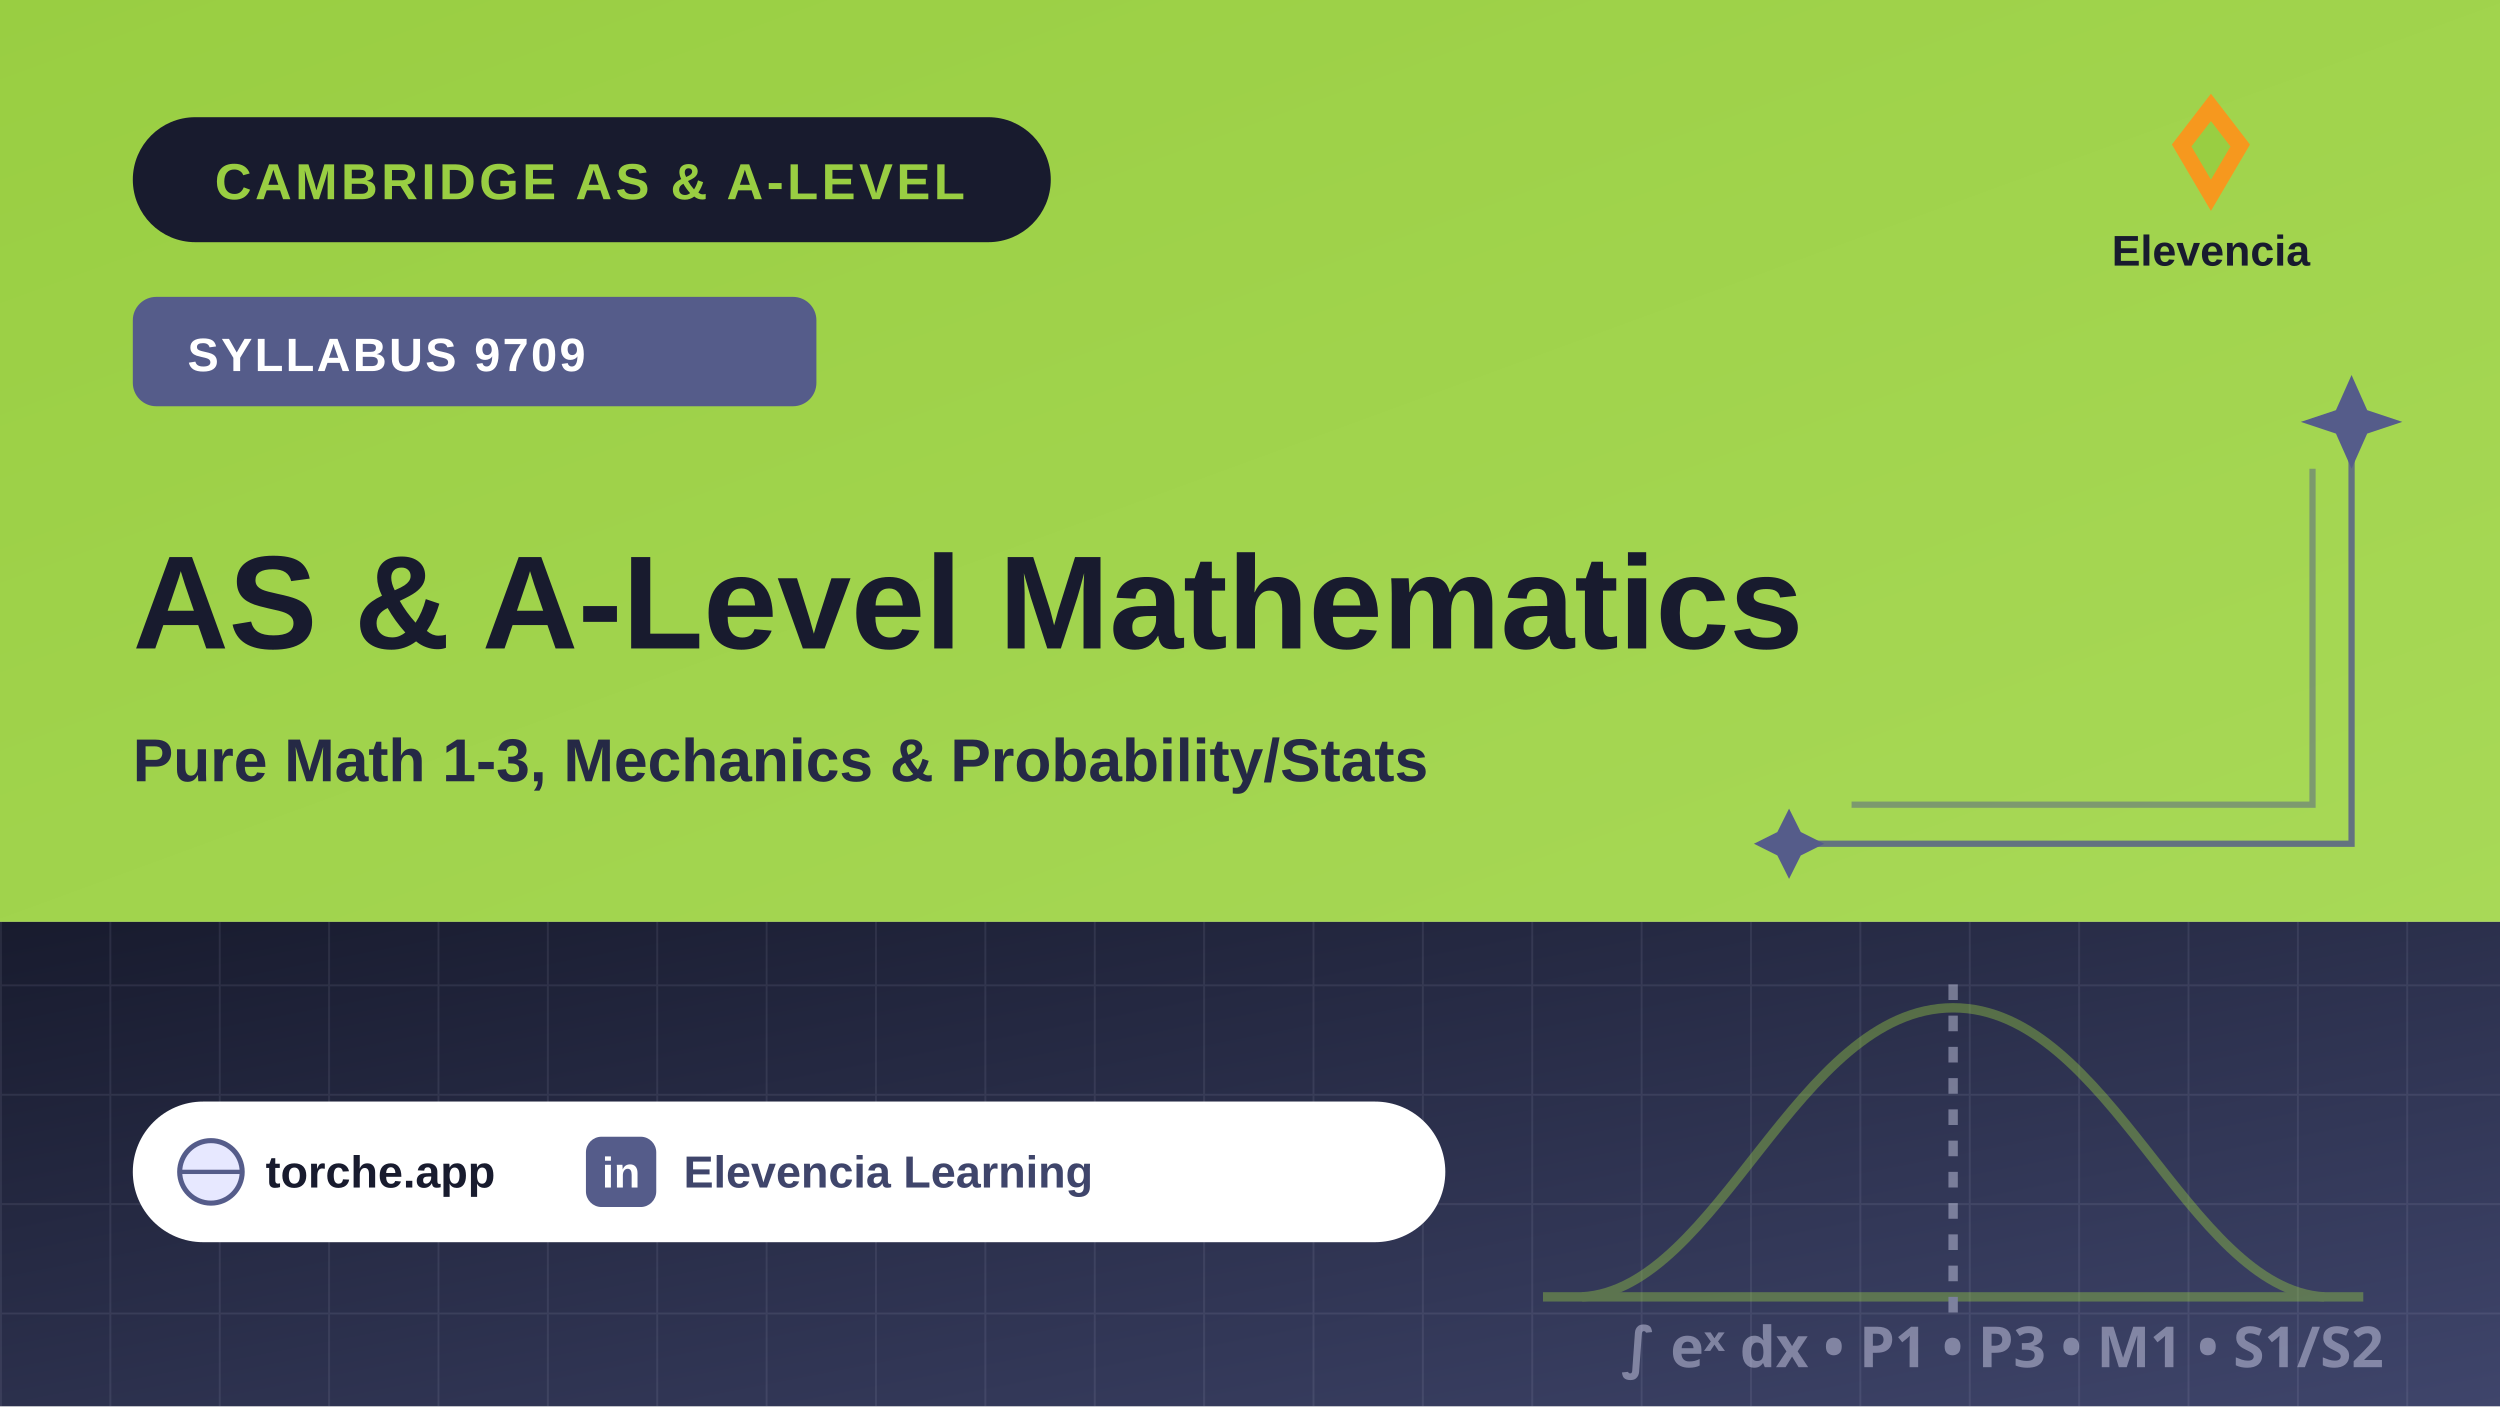
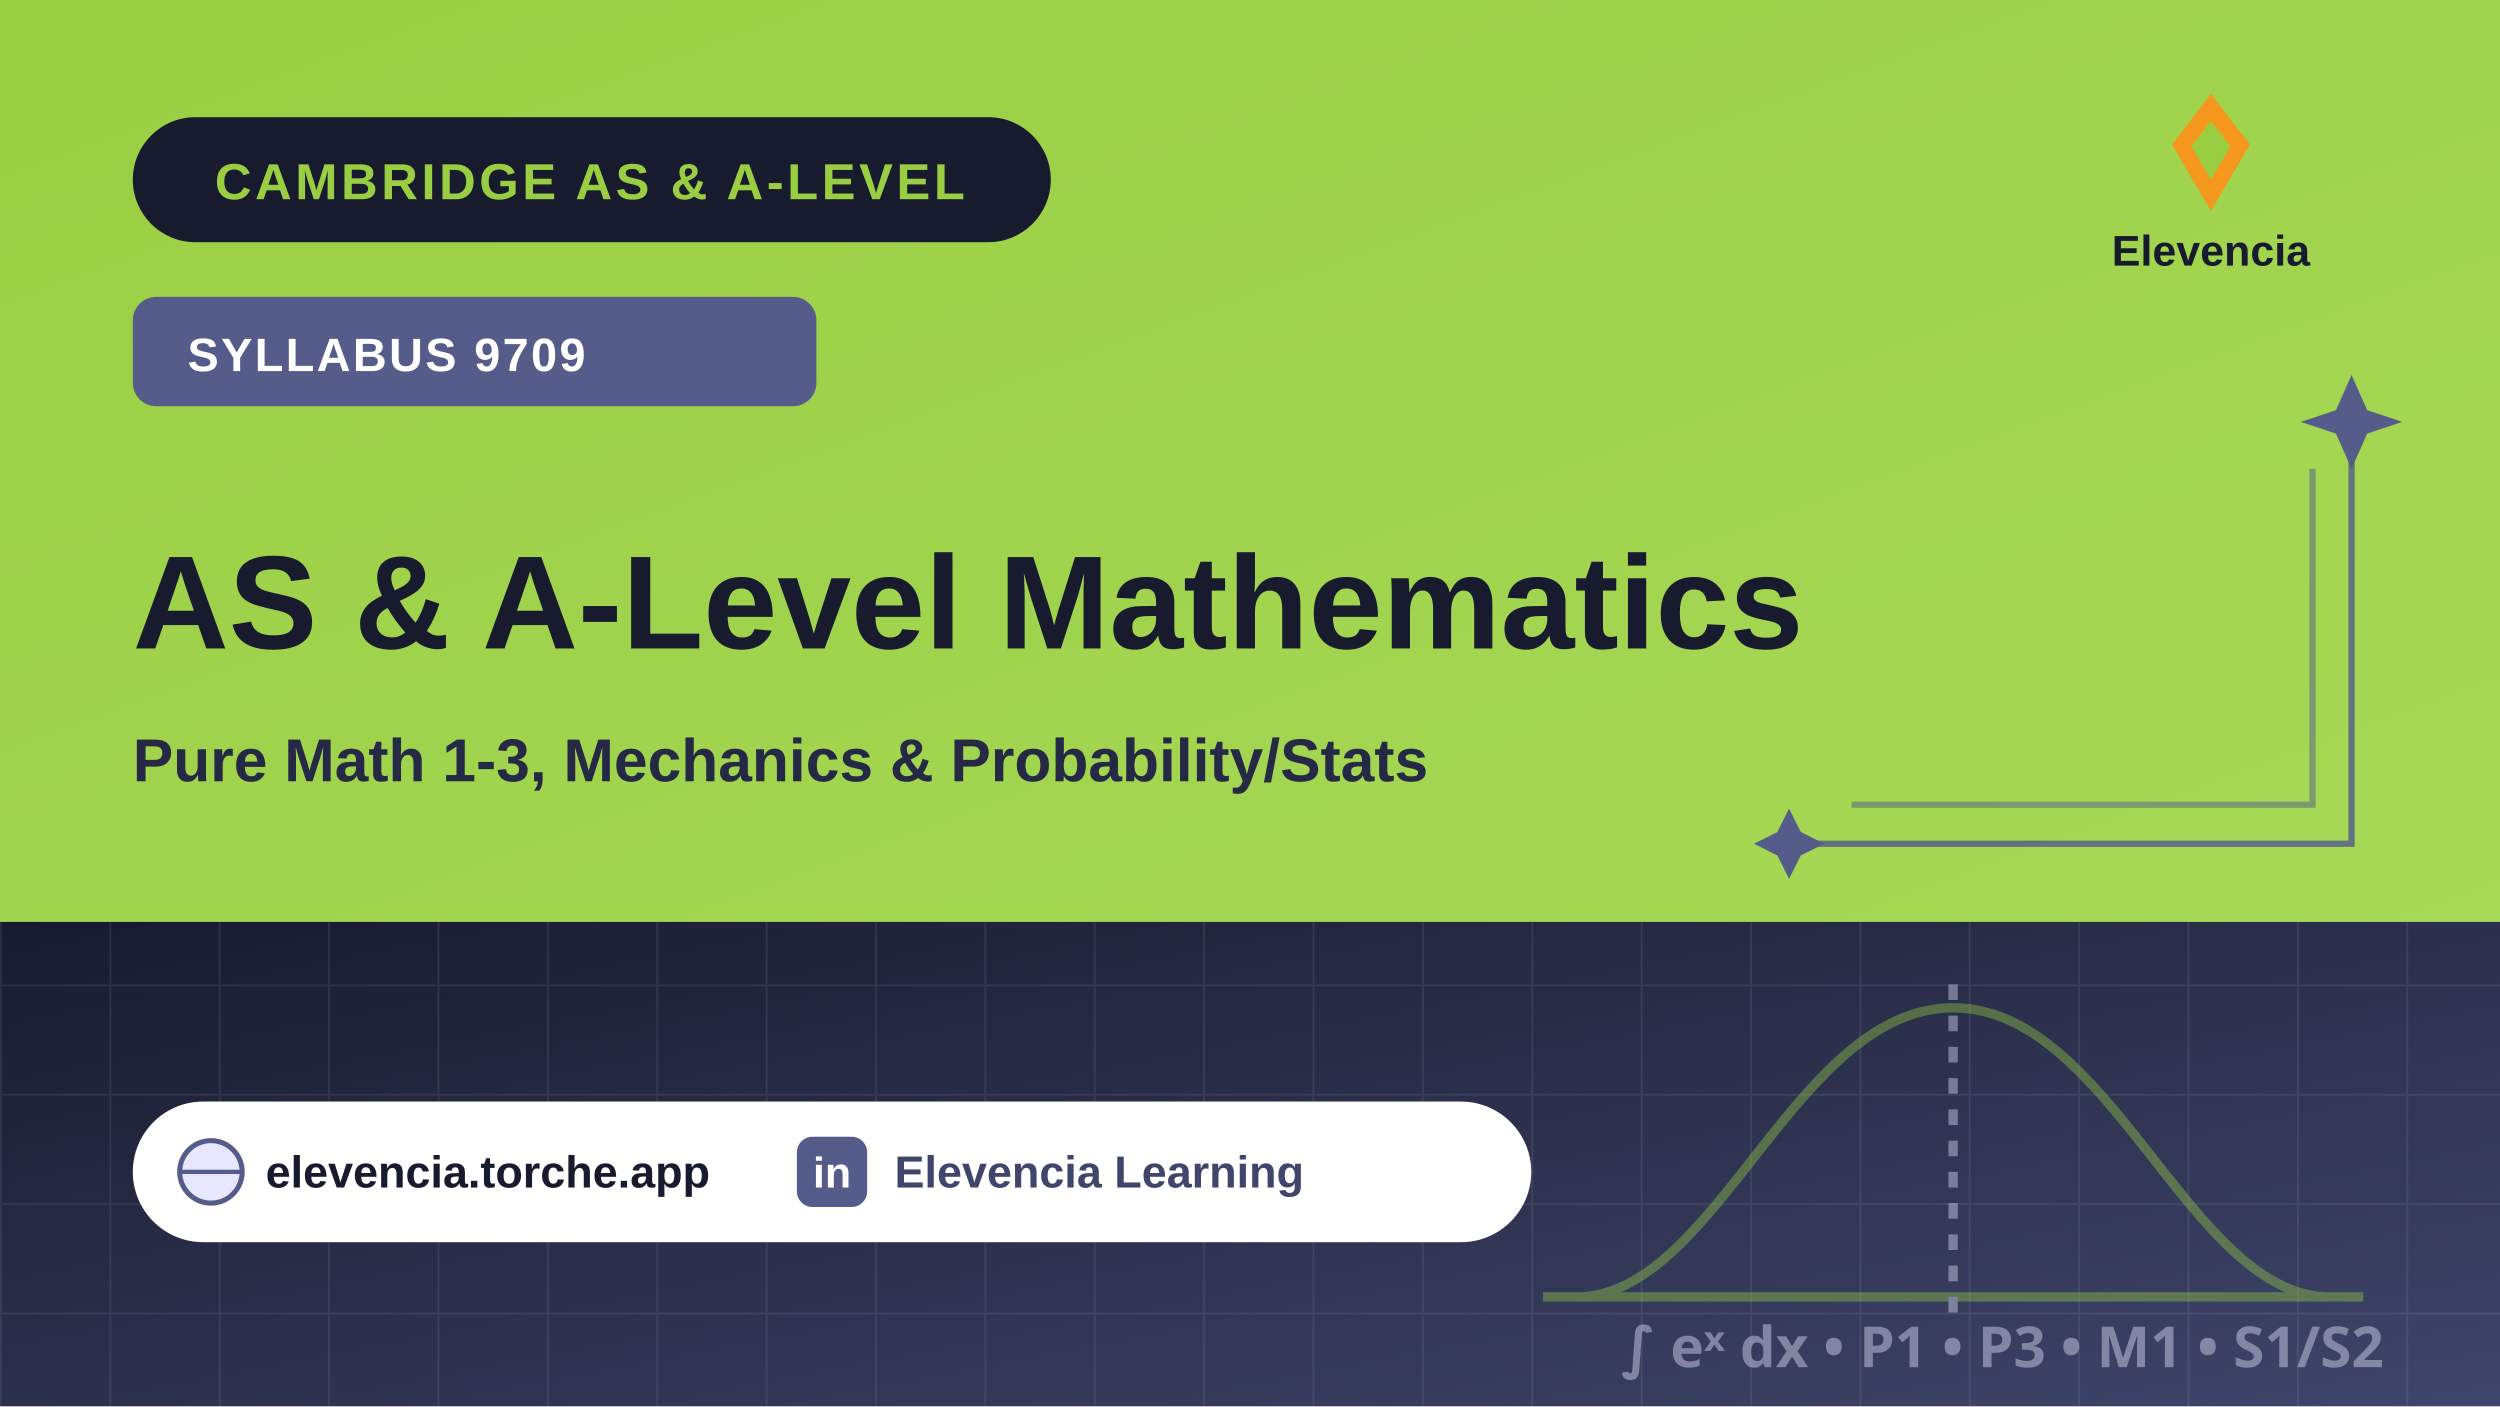
<svg xmlns="http://www.w3.org/2000/svg" viewBox="0 0 640 360" width="640" height="360">
  <defs>
    <linearGradient id="limePanel" x1="0%" y1="0%" x2="100%" y2="100%">
      <stop offset="0%" stop-color="#99ce42" />
      <stop offset="100%" stop-color="#a8d957" />
    </linearGradient>
    <linearGradient id="slateBottom" x1="0%" y1="0%" x2="100%" y2="100%">
      <stop offset="0%" stop-color="#181b2e" />
      <stop offset="100%" stop-color="#3f456b" />
    </linearGradient>
    <pattern id="grid" width="28" height="28" patternUnits="userSpaceOnUse">
      <path d="M 28 0 L 0 0 0 28" fill="none" stroke="#e7e8ff" stroke-opacity="0.08" stroke-width="1" />
    </pattern>
  </defs>
  <rect width="640" height="236" fill="url(#limePanel)" />
  <rect y="236" width="640" height="124" fill="url(#slateBottom)" />
  <rect y="236" width="640" height="124" fill="url(#grid)" />
  <g stroke="#555c8a" stroke-opacity="0.82" stroke-width="1.6" fill="none">
    <polyline points="602,108 602,216 462,216" />
    <polyline points="592,120 592,206 474,206" stroke-opacity="0.5" />
  </g>
  <path d="M602 96 L606 105 L615 108 L606 111 L602 120 L598 111 L589 108 L598 105 Z" fill="#555c8a" />
  <path d="M458 207 L461 213 L467 216 L461 219 L458 225 L455 219 L449 216 L455 213 Z" fill="#555c8a" />
  <g opacity="0.4" stroke="#99ce42" stroke-width="2.4" fill="none">
    <path d="M405 332 C440 330, 460 258, 500 258 C540 258, 560 330, 595 332" />
    <line x1="395" y1="332" x2="605" y2="332" />
    <line x1="500" y1="252" x2="500" y2="338" stroke="#e7e8ff" stroke-dasharray="4,4" />
  </g>
  <text x="415" y="350" font-family="'Plus Jakarta Sans', sans-serif" font-size="14.5" font-weight="700" fill="#e7e8ff" opacity="0.42">∫ eˣ dx • P1 • P3 • M1 • S1/S2</text>
  <g transform="translate(548, 24)">
    <path d="M18 0 L28 13 L18 30 L8 13 Z" fill="#f6981e" />
    <path d="M18 7 L23 13.5 L18 22 L13 13.5 Z" fill="#99ce42" />
    <text x="18" y="44" text-anchor="middle" font-family="'Plus Jakarta Sans', Arial, sans-serif" font-size="11" font-weight="800" fill="#181b2e">Elevencia</text>
  </g>
  <rect x="34" y="30" width="235" height="32" rx="16" fill="#181b2e" />
  <text x="151" y="51" text-anchor="middle" font-family="'Plus Jakarta Sans', Arial, sans-serif" font-size="13" font-weight="800" letter-spacing="0.9" fill="#99ce42">CAMBRIDGE AS &amp; A-LEVEL</text>
  <rect x="34" y="76" width="175" height="28" rx="6" fill="#555c8a" />
  <text x="48" y="95" font-family="'Plus Jakarta Sans', Arial, sans-serif" font-size="12" font-weight="700" letter-spacing="0.6" fill="#ffffff">SYLLABUS 9709</text>
  <text x="34" y="166" font-family="'Plus Jakarta Sans', Arial, sans-serif" font-size="34" font-weight="800" fill="#181b2e">AS &amp; A-Level Mathematics</text>
  <text x="34" y="200" font-family="'Plus Jakarta Sans', Arial, sans-serif" font-size="15.5" font-weight="700" fill="#252945">Pure Math 1-3, Mechanics &amp; Probability/Stats</text>
-   <rect x="34" y="282" width="336" height="36" rx="18" fill="#ffffff" />
+   <rect x="34" y="282" width="358" height="36" rx="18" fill="#ffffff" />
  <circle cx="54" cy="300" r="8" fill="#e7e8ff" stroke="#555c8a" stroke-width="1.3" />
  <line x1="46" y1="300" x2="62" y2="300" stroke="#555c8a" stroke-width="1.1" />
-   <text x="68" y="304" font-family="'Plus Jakarta Sans', Arial, sans-serif" font-size="11.5" font-weight="700" fill="#181b2e">torche.app</text>
-   <rect x="150" y="291" width="18" height="18" rx="4" fill="#555c8a" />
-   <text x="159" y="304" text-anchor="middle" font-family="'Plus Jakarta Sans', Arial, sans-serif" font-size="11" font-weight="800" fill="#ffffff">in</text>
-   <text x="175" y="304" font-family="'Plus Jakarta Sans', Arial, sans-serif" font-size="11.5" font-weight="700" fill="#3f456b">Elevencia Learning</text>
+   <text x="68" y="304" font-family="'Plus Jakarta Sans', Arial, sans-serif" font-size="11.5" font-weight="700" fill="#181b2e">elevencia.torche.app</text>
+   <rect x="204" y="291" width="18" height="18" rx="4" fill="#555c8a" />
+   <text x="213" y="304" text-anchor="middle" font-family="'Plus Jakarta Sans', Arial, sans-serif" font-size="11" font-weight="800" fill="#ffffff">in</text>
+   <text x="229" y="304" font-family="'Plus Jakarta Sans', Arial, sans-serif" font-size="11.5" font-weight="700" fill="#3f456b">Elevencia Learning</text>
</svg>
